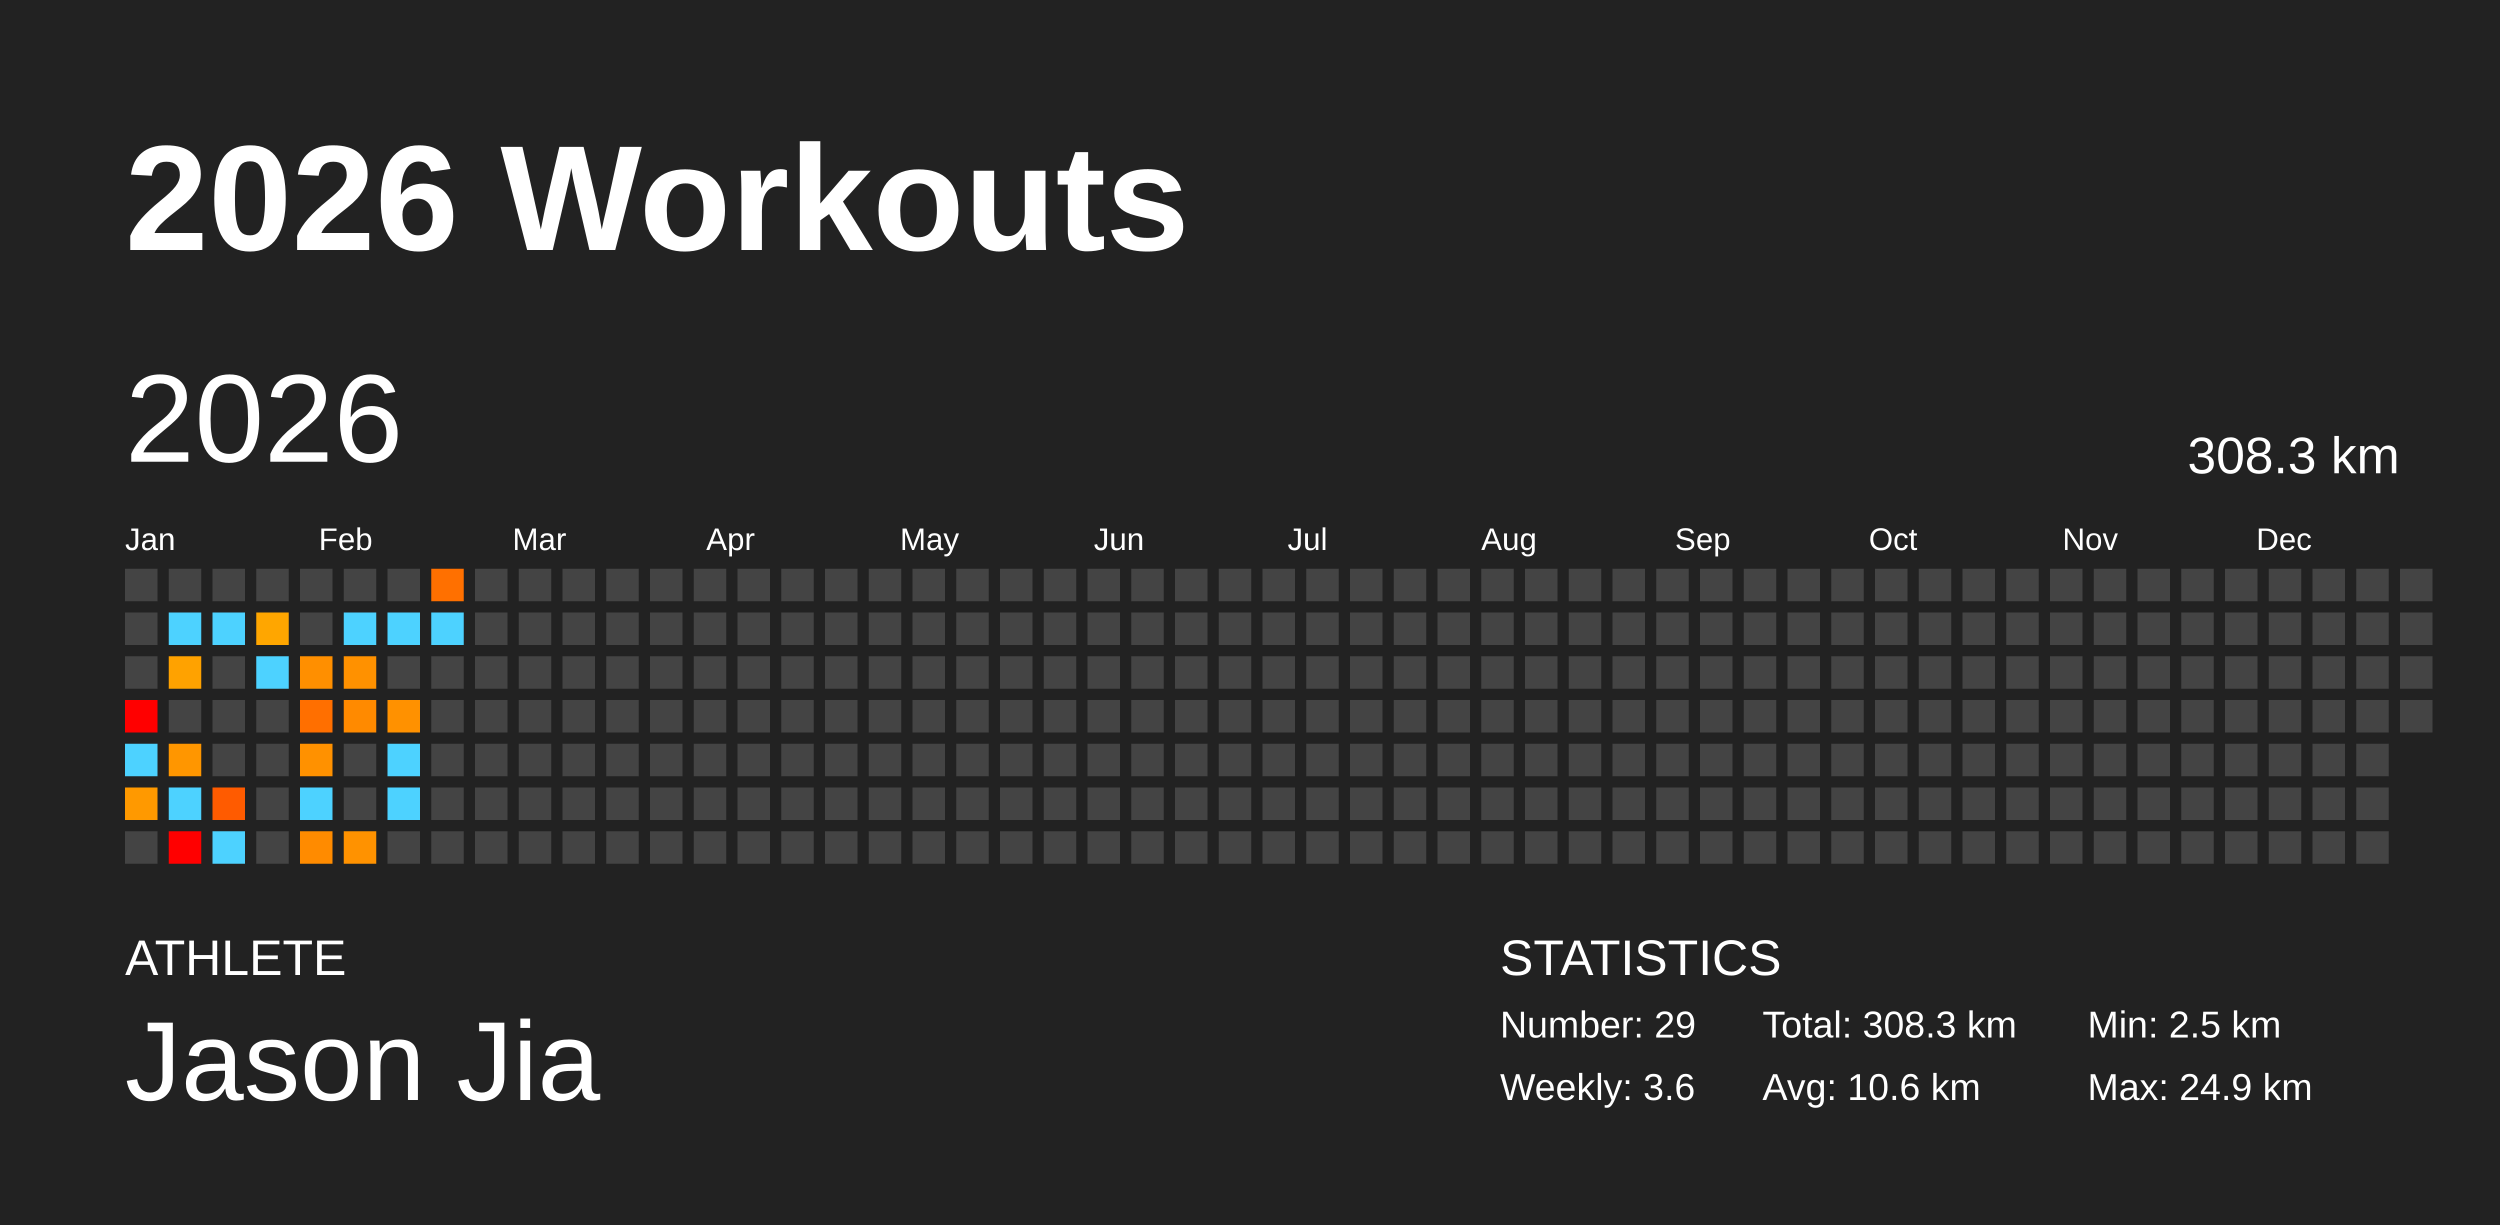
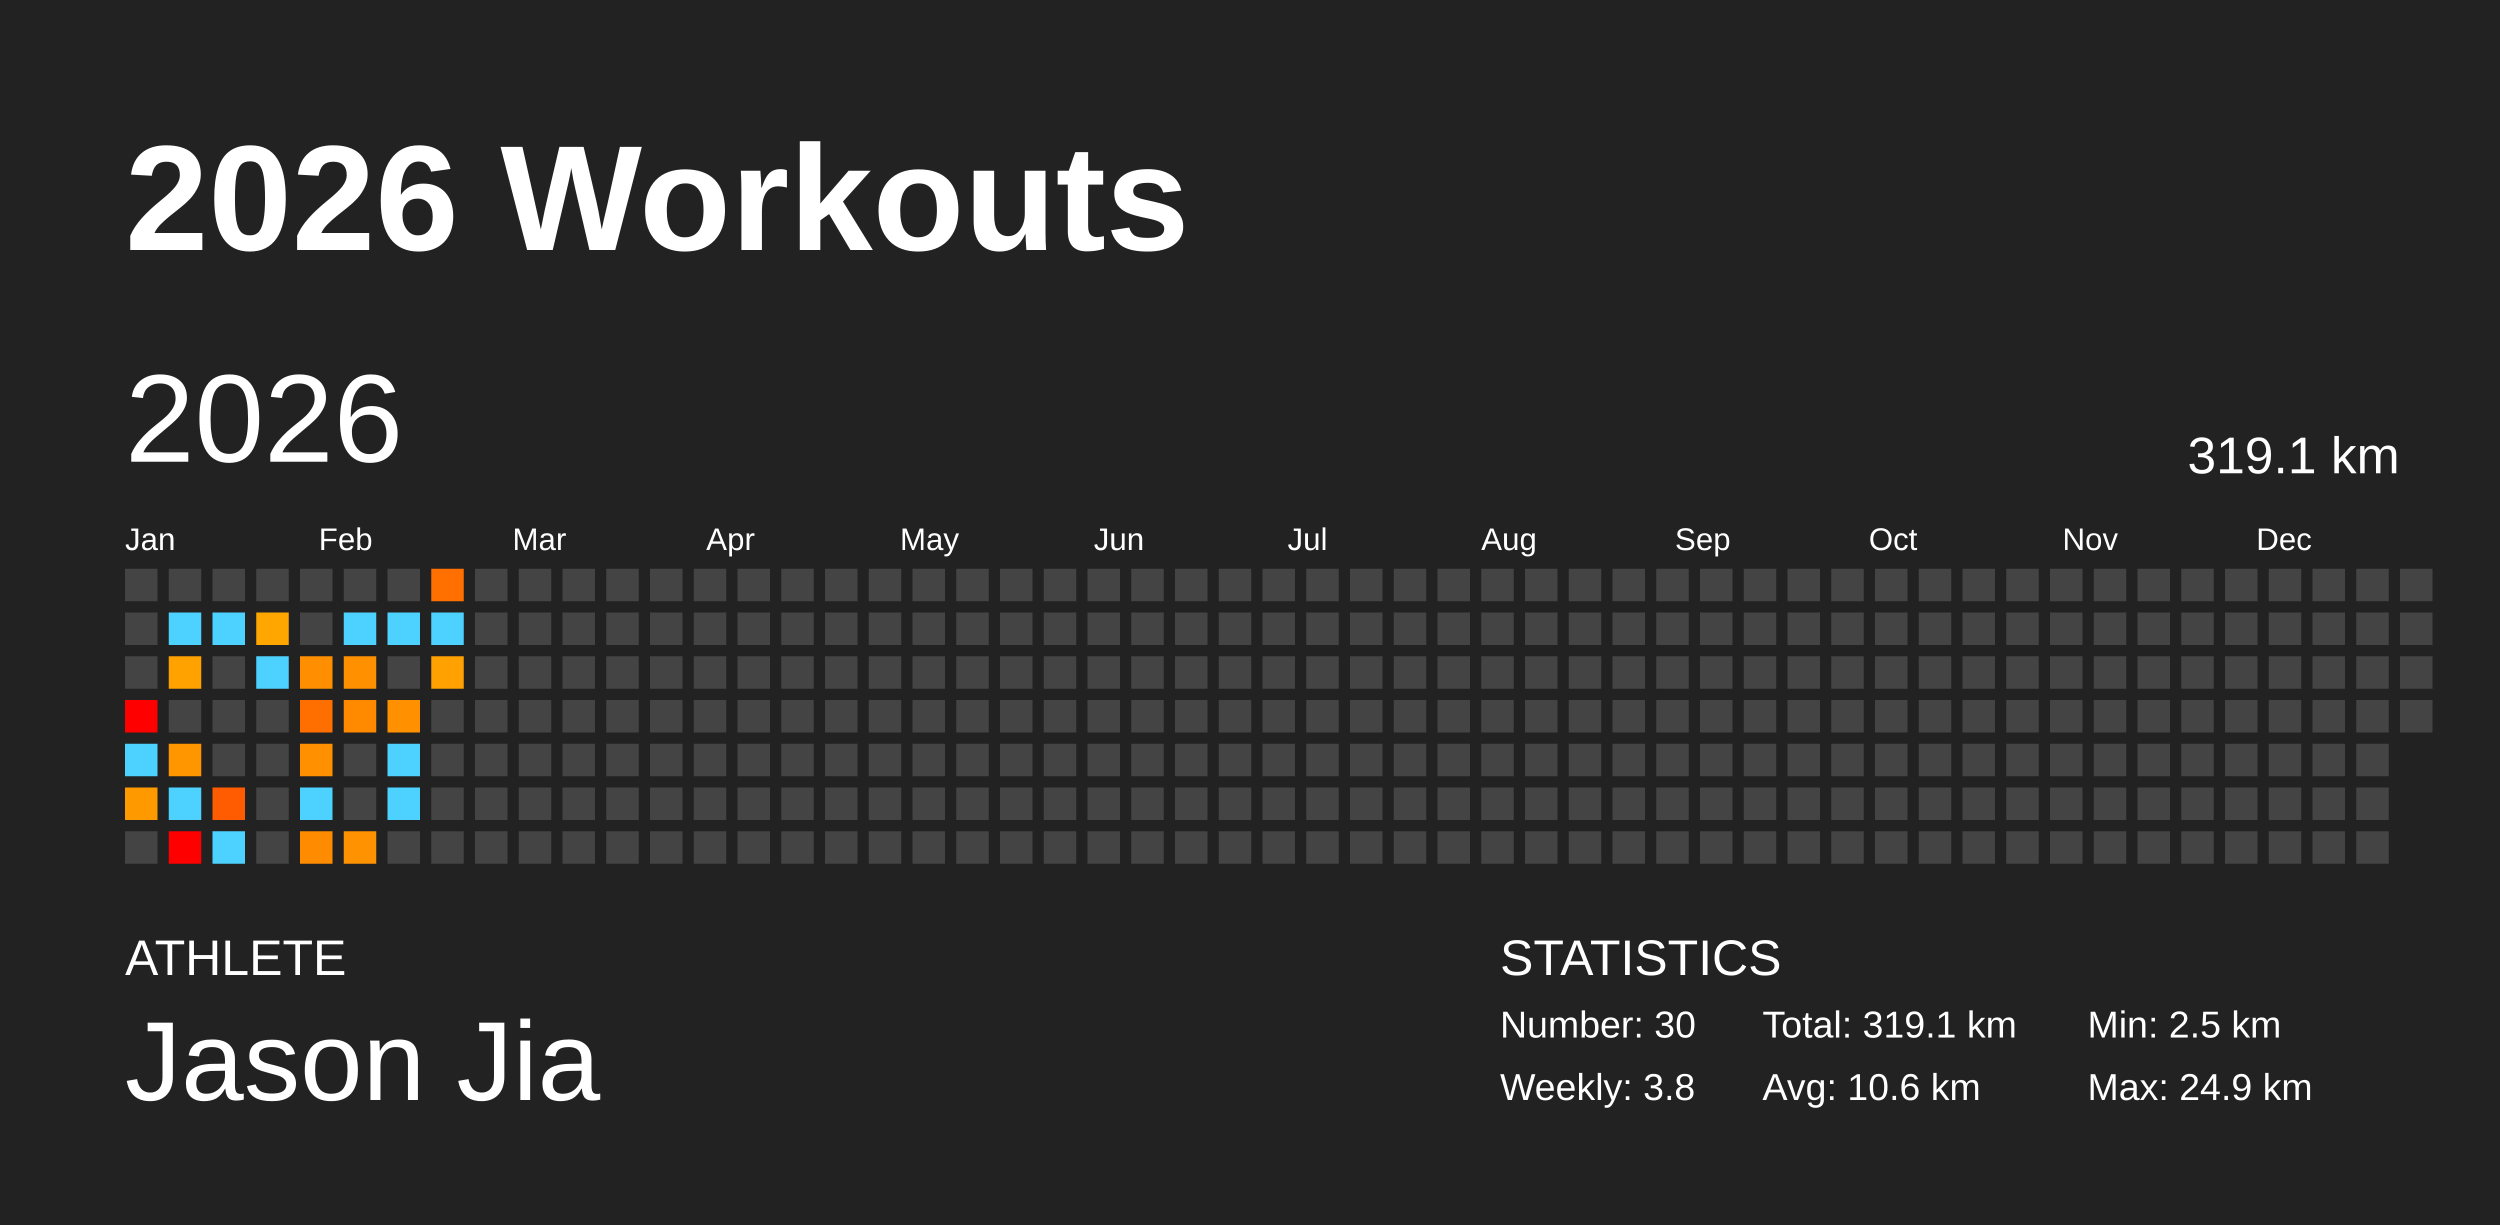
<svg xmlns="http://www.w3.org/2000/svg" baseProfile="full" height="98mm" version="1.1" viewBox="0,0,200,98" width="200mm">
  <defs />
  <rect fill="#222222" height="98" width="200" x="0" y="0" />
  <text fill="#FFFFFF" style="font-size:12px; font-family:Arial; font-weight:bold;" x="10" y="20">2026 Workouts</text>
  <text fill="#FFFFFF" style="font-size:4px; font-family:Arial" x="10" y="78">ATHLETE</text>
  <text fill="#FFFFFF" style="font-size:9px; font-family:Arial" x="10" y="88">Jason Jia</text>
  <text fill="#FFFFFF" style="font-size:4px; font-family:Arial" x="120" y="78">STATISTICS</text>
-   <text fill="#FFFFFF" style="font-size:3px; font-family:Arial" x="120" y="83">Number: 29</text>
-   <text fill="#FFFFFF" style="font-size:3px; font-family:Arial" x="120" y="88">Weekly: 3.6</text>
-   <text fill="#FFFFFF" style="font-size:3px; font-family:Arial" x="141" y="83">Total: 308.3 km</text>
+   <text fill="#FFFFFF" style="font-size:3px; font-family:Arial" x="120" y="83">Number: 30</text>
+   <text fill="#FFFFFF" style="font-size:3px; font-family:Arial" x="120" y="88">Weekly: 3.8</text>
+   <text fill="#FFFFFF" style="font-size:3px; font-family:Arial" x="141" y="83">Total: 319.1 km</text>
  <text fill="#FFFFFF" style="font-size:3px; font-family:Arial" x="141" y="88">Avg: 10.6 km</text>
  <text fill="#FFFFFF" style="font-size:3px; font-family:Arial" x="167" y="83">Min: 2.5 km</text>
  <text fill="#FFFFFF" style="font-size:3px; font-family:Arial" x="167" y="88">Max: 24.9 km</text>
  <text dominant-baseline="hanging" fill="#FFFFFF" style="font-size:10.0px; font-family:Arial;" x="10" y="30">2026</text>
-   <text dominant-baseline="hanging" fill="#FFFFFF" style="font-size:4.125px; font-family:Arial;" x="175" y="35">308.3 km</text>
+   <text dominant-baseline="hanging" fill="#FFFFFF" style="font-size:4.125px; font-family:Arial;" x="175" y="35">319.1 km</text>
  <text fill="#FFFFFF" style="font-size:2.5px; font-family:Arial" x="10.0" y="44">Jan</text>
  <text fill="#FFFFFF" style="font-size:2.5px; font-family:Arial" x="25.5" y="44">Feb</text>
  <text fill="#FFFFFF" style="font-size:2.5px; font-family:Arial" x="41.0" y="44">Mar</text>
  <text fill="#FFFFFF" style="font-size:2.5px; font-family:Arial" x="56.5" y="44">Apr</text>
  <text fill="#FFFFFF" style="font-size:2.5px; font-family:Arial" x="72.0" y="44">May</text>
  <text fill="#FFFFFF" style="font-size:2.5px; font-family:Arial" x="87.5" y="44">Jun</text>
  <text fill="#FFFFFF" style="font-size:2.5px; font-family:Arial" x="103.0" y="44">Jul</text>
  <text fill="#FFFFFF" style="font-size:2.5px; font-family:Arial" x="118.5" y="44">Aug</text>
  <text fill="#FFFFFF" style="font-size:2.5px; font-family:Arial" x="134.0" y="44">Sep</text>
  <text fill="#FFFFFF" style="font-size:2.5px; font-family:Arial" x="149.5" y="44">Oct</text>
  <text fill="#FFFFFF" style="font-size:2.5px; font-family:Arial" x="165.0" y="44">Nov</text>
  <text fill="#FFFFFF" style="font-size:2.5px; font-family:Arial" x="180.5" y="44">Dec</text>
  <rect fill="#444444" height="2.6" width="2.6" x="10.0" y="45.5" />
  <rect fill="#444444" height="2.6" width="2.6" x="10.0" y="49.0" />
  <rect fill="#444444" height="2.6" width="2.6" x="10.0" y="52.5" />
  <rect fill="red" height="2.6" width="2.6" x="10.0" y="56.0" />
  <rect fill="#4dd2ff" height="2.6" width="2.6" x="10.0" y="59.5" />
  <rect fill="#ff9900" height="2.6" width="2.6" x="10.0" y="63.0" />
  <rect fill="#444444" height="2.6" width="2.6" x="10.0" y="66.5" />
  <rect fill="#444444" height="2.6" width="2.6" x="13.5" y="45.5" />
  <rect fill="#4dd2ff" height="2.6" width="2.6" x="13.5" y="49.0" />
  <rect fill="#ffa200" height="2.6" width="2.6" x="13.5" y="52.5" />
  <rect fill="#444444" height="2.6" width="2.6" x="13.5" y="56.0" />
  <rect fill="#ff9600" height="2.6" width="2.6" x="13.5" y="59.5" />
  <rect fill="#4dd2ff" height="2.6" width="2.6" x="13.5" y="63.0" />
  <rect fill="red" height="2.6" width="2.6" x="13.5" y="66.5" />
  <rect fill="#444444" height="2.6" width="2.6" x="17.0" y="45.5" />
  <rect fill="#4dd2ff" height="2.6" width="2.6" x="17.0" y="49.0" />
  <rect fill="#444444" height="2.6" width="2.6" x="17.0" y="52.5" />
  <rect fill="#444444" height="2.6" width="2.6" x="17.0" y="56.0" />
  <rect fill="#444444" height="2.6" width="2.6" x="17.0" y="59.5" />
  <rect fill="#ff5b00" height="2.6" width="2.6" x="17.0" y="63.0" />
  <rect fill="#4dd2ff" height="2.6" width="2.6" x="17.0" y="66.5" />
  <rect fill="#444444" height="2.6" width="2.6" x="20.5" y="45.5" />
  <rect fill="#ffa600" height="2.6" width="2.6" x="20.5" y="49.0" />
  <rect fill="#4dd2ff" height="2.6" width="2.6" x="20.5" y="52.5" />
  <rect fill="#444444" height="2.6" width="2.6" x="20.5" y="56.0" />
  <rect fill="#444444" height="2.6" width="2.6" x="20.5" y="59.5" />
  <rect fill="#444444" height="2.6" width="2.6" x="20.5" y="63.0" />
  <rect fill="#444444" height="2.6" width="2.6" x="20.5" y="66.5" />
  <rect fill="#444444" height="2.6" width="2.6" x="24.0" y="45.5" />
  <rect fill="#444444" height="2.6" width="2.6" x="24.0" y="49.0" />
  <rect fill="#ff8f00" height="2.6" width="2.6" x="24.0" y="52.5" />
  <rect fill="#ff6f00" height="2.6" width="2.6" x="24.0" y="56.0" />
  <rect fill="#ff9100" height="2.6" width="2.6" x="24.0" y="59.5" />
  <rect fill="#4dd2ff" height="2.6" width="2.6" x="24.0" y="63.0" />
  <rect fill="#ff8b00" height="2.6" width="2.6" x="24.0" y="66.5" />
  <rect fill="#444444" height="2.6" width="2.6" x="27.5" y="45.5" />
  <rect fill="#4dd2ff" height="2.6" width="2.6" x="27.5" y="49.0" />
  <rect fill="#ff9100" height="2.6" width="2.6" x="27.5" y="52.5" />
  <rect fill="#ff8a00" height="2.6" width="2.6" x="27.5" y="56.0" />
  <rect fill="#444444" height="2.6" width="2.6" x="27.5" y="59.5" />
  <rect fill="#444444" height="2.6" width="2.6" x="27.5" y="63.0" />
  <rect fill="#ff9200" height="2.6" width="2.6" x="27.5" y="66.5" />
  <rect fill="#444444" height="2.6" width="2.6" x="31.0" y="45.5" />
  <rect fill="#4dd2ff" height="2.6" width="2.6" x="31.0" y="49.0" />
  <rect fill="#444444" height="2.6" width="2.6" x="31.0" y="52.5" />
  <rect fill="#ff9100" height="2.6" width="2.6" x="31.0" y="56.0" />
  <rect fill="#4dd2ff" height="2.6" width="2.6" x="31.0" y="59.5" />
  <rect fill="#4dd2ff" height="2.6" width="2.6" x="31.0" y="63.0" />
  <rect fill="#444444" height="2.6" width="2.6" x="31.0" y="66.5" />
  <rect fill="#ff7000" height="2.6" width="2.6" x="34.5" y="45.5" />
  <rect fill="#4dd2ff" height="2.6" width="2.6" x="34.5" y="49.0" />
-   <rect fill="#444444" height="2.6" width="2.6" x="34.5" y="52.5" />
+   <rect fill="#ffa100" height="2.6" width="2.6" x="34.5" y="52.5" />
  <rect fill="#444444" height="2.6" width="2.6" x="34.5" y="56.0" />
  <rect fill="#444444" height="2.6" width="2.6" x="34.5" y="59.5" />
  <rect fill="#444444" height="2.6" width="2.6" x="34.5" y="63.0" />
  <rect fill="#444444" height="2.6" width="2.6" x="34.5" y="66.5" />
  <rect fill="#444444" height="2.6" width="2.6" x="38.0" y="45.5" />
  <rect fill="#444444" height="2.6" width="2.6" x="38.0" y="49.0" />
  <rect fill="#444444" height="2.6" width="2.6" x="38.0" y="52.5" />
  <rect fill="#444444" height="2.6" width="2.6" x="38.0" y="56.0" />
  <rect fill="#444444" height="2.6" width="2.6" x="38.0" y="59.5" />
  <rect fill="#444444" height="2.6" width="2.6" x="38.0" y="63.0" />
  <rect fill="#444444" height="2.6" width="2.6" x="38.0" y="66.5" />
  <rect fill="#444444" height="2.6" width="2.6" x="41.5" y="45.5" />
  <rect fill="#444444" height="2.6" width="2.6" x="41.5" y="49.0" />
  <rect fill="#444444" height="2.6" width="2.6" x="41.5" y="52.5" />
  <rect fill="#444444" height="2.6" width="2.6" x="41.5" y="56.0" />
  <rect fill="#444444" height="2.6" width="2.6" x="41.5" y="59.5" />
  <rect fill="#444444" height="2.6" width="2.6" x="41.5" y="63.0" />
  <rect fill="#444444" height="2.6" width="2.6" x="41.5" y="66.5" />
  <rect fill="#444444" height="2.6" width="2.6" x="45.0" y="45.5" />
  <rect fill="#444444" height="2.6" width="2.6" x="45.0" y="49.0" />
  <rect fill="#444444" height="2.6" width="2.6" x="45.0" y="52.5" />
  <rect fill="#444444" height="2.6" width="2.6" x="45.0" y="56.0" />
  <rect fill="#444444" height="2.6" width="2.6" x="45.0" y="59.5" />
  <rect fill="#444444" height="2.6" width="2.6" x="45.0" y="63.0" />
  <rect fill="#444444" height="2.6" width="2.6" x="45.0" y="66.5" />
  <rect fill="#444444" height="2.6" width="2.6" x="48.5" y="45.5" />
  <rect fill="#444444" height="2.6" width="2.6" x="48.5" y="49.0" />
  <rect fill="#444444" height="2.6" width="2.6" x="48.5" y="52.5" />
  <rect fill="#444444" height="2.6" width="2.6" x="48.5" y="56.0" />
  <rect fill="#444444" height="2.6" width="2.6" x="48.5" y="59.5" />
  <rect fill="#444444" height="2.6" width="2.6" x="48.5" y="63.0" />
  <rect fill="#444444" height="2.6" width="2.6" x="48.5" y="66.5" />
  <rect fill="#444444" height="2.6" width="2.6" x="52.0" y="45.5" />
  <rect fill="#444444" height="2.6" width="2.6" x="52.0" y="49.0" />
  <rect fill="#444444" height="2.6" width="2.6" x="52.0" y="52.5" />
  <rect fill="#444444" height="2.6" width="2.6" x="52.0" y="56.0" />
  <rect fill="#444444" height="2.6" width="2.6" x="52.0" y="59.5" />
  <rect fill="#444444" height="2.6" width="2.6" x="52.0" y="63.0" />
  <rect fill="#444444" height="2.6" width="2.6" x="52.0" y="66.5" />
  <rect fill="#444444" height="2.6" width="2.6" x="55.5" y="45.5" />
  <rect fill="#444444" height="2.6" width="2.6" x="55.5" y="49.0" />
  <rect fill="#444444" height="2.6" width="2.6" x="55.5" y="52.5" />
  <rect fill="#444444" height="2.6" width="2.6" x="55.5" y="56.0" />
  <rect fill="#444444" height="2.6" width="2.6" x="55.5" y="59.5" />
  <rect fill="#444444" height="2.6" width="2.6" x="55.5" y="63.0" />
  <rect fill="#444444" height="2.6" width="2.6" x="55.5" y="66.5" />
  <rect fill="#444444" height="2.6" width="2.6" x="59.0" y="45.5" />
  <rect fill="#444444" height="2.6" width="2.6" x="59.0" y="49.0" />
  <rect fill="#444444" height="2.6" width="2.6" x="59.0" y="52.5" />
  <rect fill="#444444" height="2.6" width="2.6" x="59.0" y="56.0" />
  <rect fill="#444444" height="2.6" width="2.6" x="59.0" y="59.5" />
  <rect fill="#444444" height="2.6" width="2.6" x="59.0" y="63.0" />
  <rect fill="#444444" height="2.6" width="2.6" x="59.0" y="66.5" />
  <rect fill="#444444" height="2.6" width="2.6" x="62.5" y="45.5" />
  <rect fill="#444444" height="2.6" width="2.6" x="62.5" y="49.0" />
  <rect fill="#444444" height="2.6" width="2.6" x="62.5" y="52.5" />
  <rect fill="#444444" height="2.6" width="2.6" x="62.5" y="56.0" />
  <rect fill="#444444" height="2.6" width="2.6" x="62.5" y="59.5" />
  <rect fill="#444444" height="2.6" width="2.6" x="62.5" y="63.0" />
  <rect fill="#444444" height="2.6" width="2.6" x="62.5" y="66.5" />
  <rect fill="#444444" height="2.6" width="2.6" x="66.0" y="45.5" />
  <rect fill="#444444" height="2.6" width="2.6" x="66.0" y="49.0" />
  <rect fill="#444444" height="2.6" width="2.6" x="66.0" y="52.5" />
  <rect fill="#444444" height="2.6" width="2.6" x="66.0" y="56.0" />
  <rect fill="#444444" height="2.6" width="2.6" x="66.0" y="59.5" />
  <rect fill="#444444" height="2.6" width="2.6" x="66.0" y="63.0" />
  <rect fill="#444444" height="2.6" width="2.6" x="66.0" y="66.5" />
  <rect fill="#444444" height="2.6" width="2.6" x="69.5" y="45.5" />
  <rect fill="#444444" height="2.6" width="2.6" x="69.5" y="49.0" />
  <rect fill="#444444" height="2.6" width="2.6" x="69.5" y="52.5" />
  <rect fill="#444444" height="2.6" width="2.6" x="69.5" y="56.0" />
  <rect fill="#444444" height="2.6" width="2.6" x="69.5" y="59.5" />
  <rect fill="#444444" height="2.6" width="2.6" x="69.5" y="63.0" />
  <rect fill="#444444" height="2.6" width="2.6" x="69.5" y="66.5" />
  <rect fill="#444444" height="2.6" width="2.6" x="73.0" y="45.5" />
  <rect fill="#444444" height="2.6" width="2.6" x="73.0" y="49.0" />
  <rect fill="#444444" height="2.6" width="2.6" x="73.0" y="52.5" />
  <rect fill="#444444" height="2.6" width="2.6" x="73.0" y="56.0" />
  <rect fill="#444444" height="2.6" width="2.6" x="73.0" y="59.5" />
  <rect fill="#444444" height="2.6" width="2.6" x="73.0" y="63.0" />
  <rect fill="#444444" height="2.6" width="2.6" x="73.0" y="66.5" />
  <rect fill="#444444" height="2.6" width="2.6" x="76.5" y="45.5" />
  <rect fill="#444444" height="2.6" width="2.6" x="76.5" y="49.0" />
  <rect fill="#444444" height="2.6" width="2.6" x="76.5" y="52.5" />
  <rect fill="#444444" height="2.6" width="2.6" x="76.5" y="56.0" />
  <rect fill="#444444" height="2.6" width="2.6" x="76.5" y="59.5" />
  <rect fill="#444444" height="2.6" width="2.6" x="76.5" y="63.0" />
  <rect fill="#444444" height="2.6" width="2.6" x="76.5" y="66.5" />
  <rect fill="#444444" height="2.6" width="2.6" x="80.0" y="45.5" />
  <rect fill="#444444" height="2.6" width="2.6" x="80.0" y="49.0" />
  <rect fill="#444444" height="2.6" width="2.6" x="80.0" y="52.5" />
  <rect fill="#444444" height="2.6" width="2.6" x="80.0" y="56.0" />
  <rect fill="#444444" height="2.6" width="2.6" x="80.0" y="59.5" />
  <rect fill="#444444" height="2.6" width="2.6" x="80.0" y="63.0" />
  <rect fill="#444444" height="2.6" width="2.6" x="80.0" y="66.5" />
  <rect fill="#444444" height="2.6" width="2.6" x="83.5" y="45.5" />
  <rect fill="#444444" height="2.6" width="2.6" x="83.5" y="49.0" />
  <rect fill="#444444" height="2.6" width="2.6" x="83.5" y="52.5" />
  <rect fill="#444444" height="2.6" width="2.6" x="83.5" y="56.0" />
  <rect fill="#444444" height="2.6" width="2.6" x="83.5" y="59.5" />
  <rect fill="#444444" height="2.6" width="2.6" x="83.5" y="63.0" />
  <rect fill="#444444" height="2.6" width="2.6" x="83.5" y="66.5" />
  <rect fill="#444444" height="2.6" width="2.6" x="87.0" y="45.5" />
  <rect fill="#444444" height="2.6" width="2.6" x="87.0" y="49.0" />
  <rect fill="#444444" height="2.6" width="2.6" x="87.0" y="52.5" />
  <rect fill="#444444" height="2.6" width="2.6" x="87.0" y="56.0" />
  <rect fill="#444444" height="2.6" width="2.6" x="87.0" y="59.5" />
  <rect fill="#444444" height="2.6" width="2.6" x="87.0" y="63.0" />
  <rect fill="#444444" height="2.6" width="2.6" x="87.0" y="66.5" />
  <rect fill="#444444" height="2.6" width="2.6" x="90.5" y="45.5" />
  <rect fill="#444444" height="2.6" width="2.6" x="90.5" y="49.0" />
  <rect fill="#444444" height="2.6" width="2.6" x="90.5" y="52.5" />
  <rect fill="#444444" height="2.6" width="2.6" x="90.5" y="56.0" />
  <rect fill="#444444" height="2.6" width="2.6" x="90.5" y="59.5" />
  <rect fill="#444444" height="2.6" width="2.6" x="90.5" y="63.0" />
  <rect fill="#444444" height="2.6" width="2.6" x="90.5" y="66.5" />
  <rect fill="#444444" height="2.6" width="2.6" x="94.0" y="45.5" />
  <rect fill="#444444" height="2.6" width="2.6" x="94.0" y="49.0" />
  <rect fill="#444444" height="2.6" width="2.6" x="94.0" y="52.5" />
  <rect fill="#444444" height="2.6" width="2.6" x="94.0" y="56.0" />
  <rect fill="#444444" height="2.6" width="2.6" x="94.0" y="59.5" />
  <rect fill="#444444" height="2.6" width="2.6" x="94.0" y="63.0" />
  <rect fill="#444444" height="2.6" width="2.6" x="94.0" y="66.5" />
  <rect fill="#444444" height="2.6" width="2.6" x="97.5" y="45.5" />
  <rect fill="#444444" height="2.6" width="2.6" x="97.5" y="49.0" />
  <rect fill="#444444" height="2.6" width="2.6" x="97.5" y="52.5" />
  <rect fill="#444444" height="2.6" width="2.6" x="97.5" y="56.0" />
  <rect fill="#444444" height="2.6" width="2.6" x="97.5" y="59.5" />
  <rect fill="#444444" height="2.6" width="2.6" x="97.5" y="63.0" />
  <rect fill="#444444" height="2.6" width="2.6" x="97.5" y="66.5" />
  <rect fill="#444444" height="2.6" width="2.6" x="101.0" y="45.5" />
  <rect fill="#444444" height="2.6" width="2.6" x="101.0" y="49.0" />
  <rect fill="#444444" height="2.6" width="2.6" x="101.0" y="52.5" />
  <rect fill="#444444" height="2.6" width="2.6" x="101.0" y="56.0" />
  <rect fill="#444444" height="2.6" width="2.6" x="101.0" y="59.5" />
  <rect fill="#444444" height="2.6" width="2.6" x="101.0" y="63.0" />
  <rect fill="#444444" height="2.6" width="2.6" x="101.0" y="66.5" />
  <rect fill="#444444" height="2.6" width="2.6" x="104.5" y="45.5" />
  <rect fill="#444444" height="2.6" width="2.6" x="104.5" y="49.0" />
  <rect fill="#444444" height="2.6" width="2.6" x="104.5" y="52.5" />
  <rect fill="#444444" height="2.6" width="2.6" x="104.5" y="56.0" />
  <rect fill="#444444" height="2.6" width="2.6" x="104.5" y="59.5" />
  <rect fill="#444444" height="2.6" width="2.6" x="104.5" y="63.0" />
  <rect fill="#444444" height="2.6" width="2.6" x="104.5" y="66.5" />
  <rect fill="#444444" height="2.6" width="2.6" x="108.0" y="45.5" />
  <rect fill="#444444" height="2.6" width="2.6" x="108.0" y="49.0" />
  <rect fill="#444444" height="2.6" width="2.6" x="108.0" y="52.5" />
  <rect fill="#444444" height="2.6" width="2.6" x="108.0" y="56.0" />
  <rect fill="#444444" height="2.6" width="2.6" x="108.0" y="59.5" />
  <rect fill="#444444" height="2.6" width="2.6" x="108.0" y="63.0" />
  <rect fill="#444444" height="2.6" width="2.6" x="108.0" y="66.5" />
  <rect fill="#444444" height="2.6" width="2.6" x="111.5" y="45.5" />
  <rect fill="#444444" height="2.6" width="2.6" x="111.5" y="49.0" />
  <rect fill="#444444" height="2.6" width="2.6" x="111.5" y="52.5" />
  <rect fill="#444444" height="2.6" width="2.6" x="111.5" y="56.0" />
  <rect fill="#444444" height="2.6" width="2.6" x="111.5" y="59.5" />
  <rect fill="#444444" height="2.6" width="2.6" x="111.5" y="63.0" />
  <rect fill="#444444" height="2.6" width="2.6" x="111.5" y="66.5" />
  <rect fill="#444444" height="2.6" width="2.6" x="115.0" y="45.5" />
  <rect fill="#444444" height="2.6" width="2.6" x="115.0" y="49.0" />
  <rect fill="#444444" height="2.6" width="2.6" x="115.0" y="52.5" />
  <rect fill="#444444" height="2.6" width="2.6" x="115.0" y="56.0" />
  <rect fill="#444444" height="2.6" width="2.6" x="115.0" y="59.5" />
  <rect fill="#444444" height="2.6" width="2.6" x="115.0" y="63.0" />
  <rect fill="#444444" height="2.6" width="2.6" x="115.0" y="66.5" />
  <rect fill="#444444" height="2.6" width="2.6" x="118.5" y="45.5" />
  <rect fill="#444444" height="2.6" width="2.6" x="118.5" y="49.0" />
  <rect fill="#444444" height="2.6" width="2.6" x="118.5" y="52.5" />
  <rect fill="#444444" height="2.6" width="2.6" x="118.5" y="56.0" />
  <rect fill="#444444" height="2.6" width="2.6" x="118.5" y="59.5" />
  <rect fill="#444444" height="2.6" width="2.6" x="118.5" y="63.0" />
  <rect fill="#444444" height="2.6" width="2.6" x="118.5" y="66.5" />
  <rect fill="#444444" height="2.6" width="2.6" x="122.0" y="45.5" />
  <rect fill="#444444" height="2.6" width="2.6" x="122.0" y="49.0" />
  <rect fill="#444444" height="2.6" width="2.6" x="122.0" y="52.5" />
  <rect fill="#444444" height="2.6" width="2.6" x="122.0" y="56.0" />
  <rect fill="#444444" height="2.6" width="2.6" x="122.0" y="59.5" />
  <rect fill="#444444" height="2.6" width="2.6" x="122.0" y="63.0" />
  <rect fill="#444444" height="2.6" width="2.6" x="122.0" y="66.5" />
  <rect fill="#444444" height="2.6" width="2.6" x="125.5" y="45.5" />
  <rect fill="#444444" height="2.6" width="2.6" x="125.5" y="49.0" />
  <rect fill="#444444" height="2.6" width="2.6" x="125.5" y="52.5" />
  <rect fill="#444444" height="2.6" width="2.6" x="125.5" y="56.0" />
  <rect fill="#444444" height="2.6" width="2.6" x="125.5" y="59.5" />
  <rect fill="#444444" height="2.6" width="2.6" x="125.5" y="63.0" />
  <rect fill="#444444" height="2.6" width="2.6" x="125.5" y="66.5" />
  <rect fill="#444444" height="2.6" width="2.6" x="129.0" y="45.5" />
  <rect fill="#444444" height="2.6" width="2.6" x="129.0" y="49.0" />
  <rect fill="#444444" height="2.6" width="2.6" x="129.0" y="52.5" />
  <rect fill="#444444" height="2.6" width="2.6" x="129.0" y="56.0" />
  <rect fill="#444444" height="2.6" width="2.6" x="129.0" y="59.5" />
  <rect fill="#444444" height="2.6" width="2.6" x="129.0" y="63.0" />
  <rect fill="#444444" height="2.6" width="2.6" x="129.0" y="66.5" />
  <rect fill="#444444" height="2.6" width="2.6" x="132.5" y="45.5" />
  <rect fill="#444444" height="2.6" width="2.6" x="132.5" y="49.0" />
  <rect fill="#444444" height="2.6" width="2.6" x="132.5" y="52.5" />
  <rect fill="#444444" height="2.6" width="2.6" x="132.5" y="56.0" />
  <rect fill="#444444" height="2.6" width="2.6" x="132.5" y="59.5" />
  <rect fill="#444444" height="2.6" width="2.6" x="132.5" y="63.0" />
  <rect fill="#444444" height="2.6" width="2.6" x="132.5" y="66.5" />
  <rect fill="#444444" height="2.6" width="2.6" x="136.0" y="45.5" />
  <rect fill="#444444" height="2.6" width="2.6" x="136.0" y="49.0" />
  <rect fill="#444444" height="2.6" width="2.6" x="136.0" y="52.5" />
  <rect fill="#444444" height="2.6" width="2.6" x="136.0" y="56.0" />
  <rect fill="#444444" height="2.6" width="2.6" x="136.0" y="59.5" />
  <rect fill="#444444" height="2.6" width="2.6" x="136.0" y="63.0" />
  <rect fill="#444444" height="2.6" width="2.6" x="136.0" y="66.5" />
  <rect fill="#444444" height="2.6" width="2.6" x="139.5" y="45.5" />
  <rect fill="#444444" height="2.6" width="2.6" x="139.5" y="49.0" />
  <rect fill="#444444" height="2.6" width="2.6" x="139.5" y="52.5" />
  <rect fill="#444444" height="2.6" width="2.6" x="139.5" y="56.0" />
  <rect fill="#444444" height="2.6" width="2.6" x="139.5" y="59.5" />
  <rect fill="#444444" height="2.6" width="2.6" x="139.5" y="63.0" />
  <rect fill="#444444" height="2.6" width="2.6" x="139.5" y="66.5" />
  <rect fill="#444444" height="2.6" width="2.6" x="143.0" y="45.5" />
  <rect fill="#444444" height="2.6" width="2.6" x="143.0" y="49.0" />
  <rect fill="#444444" height="2.6" width="2.6" x="143.0" y="52.5" />
  <rect fill="#444444" height="2.6" width="2.6" x="143.0" y="56.0" />
  <rect fill="#444444" height="2.6" width="2.6" x="143.0" y="59.5" />
  <rect fill="#444444" height="2.6" width="2.6" x="143.0" y="63.0" />
  <rect fill="#444444" height="2.6" width="2.6" x="143.0" y="66.5" />
  <rect fill="#444444" height="2.6" width="2.6" x="146.5" y="45.5" />
  <rect fill="#444444" height="2.6" width="2.6" x="146.5" y="49.0" />
  <rect fill="#444444" height="2.6" width="2.6" x="146.5" y="52.5" />
  <rect fill="#444444" height="2.6" width="2.6" x="146.5" y="56.0" />
  <rect fill="#444444" height="2.6" width="2.6" x="146.5" y="59.5" />
  <rect fill="#444444" height="2.6" width="2.6" x="146.5" y="63.0" />
  <rect fill="#444444" height="2.6" width="2.6" x="146.5" y="66.5" />
  <rect fill="#444444" height="2.6" width="2.6" x="150.0" y="45.5" />
  <rect fill="#444444" height="2.6" width="2.6" x="150.0" y="49.0" />
  <rect fill="#444444" height="2.6" width="2.6" x="150.0" y="52.5" />
  <rect fill="#444444" height="2.6" width="2.6" x="150.0" y="56.0" />
  <rect fill="#444444" height="2.6" width="2.6" x="150.0" y="59.5" />
  <rect fill="#444444" height="2.6" width="2.6" x="150.0" y="63.0" />
  <rect fill="#444444" height="2.6" width="2.6" x="150.0" y="66.5" />
  <rect fill="#444444" height="2.6" width="2.6" x="153.5" y="45.5" />
  <rect fill="#444444" height="2.6" width="2.6" x="153.5" y="49.0" />
  <rect fill="#444444" height="2.6" width="2.6" x="153.5" y="52.5" />
  <rect fill="#444444" height="2.6" width="2.6" x="153.5" y="56.0" />
  <rect fill="#444444" height="2.6" width="2.6" x="153.5" y="59.5" />
  <rect fill="#444444" height="2.6" width="2.6" x="153.5" y="63.0" />
  <rect fill="#444444" height="2.6" width="2.6" x="153.5" y="66.5" />
  <rect fill="#444444" height="2.6" width="2.6" x="157.0" y="45.5" />
  <rect fill="#444444" height="2.6" width="2.6" x="157.0" y="49.0" />
  <rect fill="#444444" height="2.6" width="2.6" x="157.0" y="52.5" />
  <rect fill="#444444" height="2.6" width="2.6" x="157.0" y="56.0" />
  <rect fill="#444444" height="2.6" width="2.6" x="157.0" y="59.5" />
  <rect fill="#444444" height="2.6" width="2.6" x="157.0" y="63.0" />
  <rect fill="#444444" height="2.6" width="2.6" x="157.0" y="66.5" />
  <rect fill="#444444" height="2.6" width="2.6" x="160.5" y="45.5" />
  <rect fill="#444444" height="2.6" width="2.6" x="160.5" y="49.0" />
  <rect fill="#444444" height="2.6" width="2.6" x="160.5" y="52.5" />
  <rect fill="#444444" height="2.6" width="2.6" x="160.5" y="56.0" />
  <rect fill="#444444" height="2.6" width="2.6" x="160.5" y="59.5" />
  <rect fill="#444444" height="2.6" width="2.6" x="160.5" y="63.0" />
  <rect fill="#444444" height="2.6" width="2.6" x="160.5" y="66.5" />
  <rect fill="#444444" height="2.6" width="2.6" x="164.0" y="45.5" />
  <rect fill="#444444" height="2.6" width="2.6" x="164.0" y="49.0" />
  <rect fill="#444444" height="2.6" width="2.6" x="164.0" y="52.5" />
  <rect fill="#444444" height="2.6" width="2.6" x="164.0" y="56.0" />
  <rect fill="#444444" height="2.6" width="2.6" x="164.0" y="59.5" />
  <rect fill="#444444" height="2.6" width="2.6" x="164.0" y="63.0" />
  <rect fill="#444444" height="2.6" width="2.6" x="164.0" y="66.5" />
  <rect fill="#444444" height="2.6" width="2.6" x="167.5" y="45.5" />
  <rect fill="#444444" height="2.6" width="2.6" x="167.5" y="49.0" />
  <rect fill="#444444" height="2.6" width="2.6" x="167.5" y="52.5" />
  <rect fill="#444444" height="2.6" width="2.6" x="167.5" y="56.0" />
  <rect fill="#444444" height="2.6" width="2.6" x="167.5" y="59.5" />
  <rect fill="#444444" height="2.6" width="2.6" x="167.5" y="63.0" />
  <rect fill="#444444" height="2.6" width="2.6" x="167.5" y="66.5" />
  <rect fill="#444444" height="2.6" width="2.6" x="171.0" y="45.5" />
  <rect fill="#444444" height="2.6" width="2.6" x="171.0" y="49.0" />
  <rect fill="#444444" height="2.6" width="2.6" x="171.0" y="52.5" />
  <rect fill="#444444" height="2.6" width="2.6" x="171.0" y="56.0" />
  <rect fill="#444444" height="2.6" width="2.6" x="171.0" y="59.5" />
  <rect fill="#444444" height="2.6" width="2.6" x="171.0" y="63.0" />
  <rect fill="#444444" height="2.6" width="2.6" x="171.0" y="66.5" />
  <rect fill="#444444" height="2.6" width="2.6" x="174.5" y="45.5" />
  <rect fill="#444444" height="2.6" width="2.6" x="174.5" y="49.0" />
  <rect fill="#444444" height="2.6" width="2.6" x="174.5" y="52.5" />
  <rect fill="#444444" height="2.6" width="2.6" x="174.5" y="56.0" />
  <rect fill="#444444" height="2.6" width="2.6" x="174.5" y="59.5" />
  <rect fill="#444444" height="2.6" width="2.6" x="174.5" y="63.0" />
  <rect fill="#444444" height="2.6" width="2.6" x="174.5" y="66.5" />
  <rect fill="#444444" height="2.6" width="2.6" x="178.0" y="45.5" />
  <rect fill="#444444" height="2.6" width="2.6" x="178.0" y="49.0" />
  <rect fill="#444444" height="2.6" width="2.6" x="178.0" y="52.5" />
  <rect fill="#444444" height="2.6" width="2.6" x="178.0" y="56.0" />
  <rect fill="#444444" height="2.6" width="2.6" x="178.0" y="59.5" />
  <rect fill="#444444" height="2.6" width="2.6" x="178.0" y="63.0" />
  <rect fill="#444444" height="2.6" width="2.6" x="178.0" y="66.5" />
  <rect fill="#444444" height="2.6" width="2.6" x="181.5" y="45.5" />
  <rect fill="#444444" height="2.6" width="2.6" x="181.5" y="49.0" />
  <rect fill="#444444" height="2.6" width="2.6" x="181.5" y="52.5" />
  <rect fill="#444444" height="2.6" width="2.6" x="181.5" y="56.0" />
  <rect fill="#444444" height="2.6" width="2.6" x="181.5" y="59.5" />
  <rect fill="#444444" height="2.6" width="2.6" x="181.5" y="63.0" />
  <rect fill="#444444" height="2.6" width="2.6" x="181.5" y="66.5" />
  <rect fill="#444444" height="2.6" width="2.6" x="185.0" y="45.5" />
  <rect fill="#444444" height="2.6" width="2.6" x="185.0" y="49.0" />
  <rect fill="#444444" height="2.6" width="2.6" x="185.0" y="52.5" />
  <rect fill="#444444" height="2.6" width="2.6" x="185.0" y="56.0" />
  <rect fill="#444444" height="2.6" width="2.6" x="185.0" y="59.5" />
  <rect fill="#444444" height="2.6" width="2.6" x="185.0" y="63.0" />
  <rect fill="#444444" height="2.6" width="2.6" x="185.0" y="66.5" />
  <rect fill="#444444" height="2.6" width="2.6" x="188.5" y="45.5" />
  <rect fill="#444444" height="2.6" width="2.6" x="188.5" y="49.0" />
  <rect fill="#444444" height="2.6" width="2.6" x="188.5" y="52.5" />
  <rect fill="#444444" height="2.6" width="2.6" x="188.5" y="56.0" />
  <rect fill="#444444" height="2.6" width="2.6" x="188.5" y="59.5" />
  <rect fill="#444444" height="2.6" width="2.6" x="188.5" y="63.0" />
  <rect fill="#444444" height="2.6" width="2.6" x="188.5" y="66.5" />
  <rect fill="#444444" height="2.6" width="2.6" x="192.0" y="45.5" />
  <rect fill="#444444" height="2.6" width="2.6" x="192.0" y="49.0" />
  <rect fill="#444444" height="2.6" width="2.6" x="192.0" y="52.5" />
  <rect fill="#444444" height="2.6" width="2.6" x="192.0" y="56.0" />
</svg>
